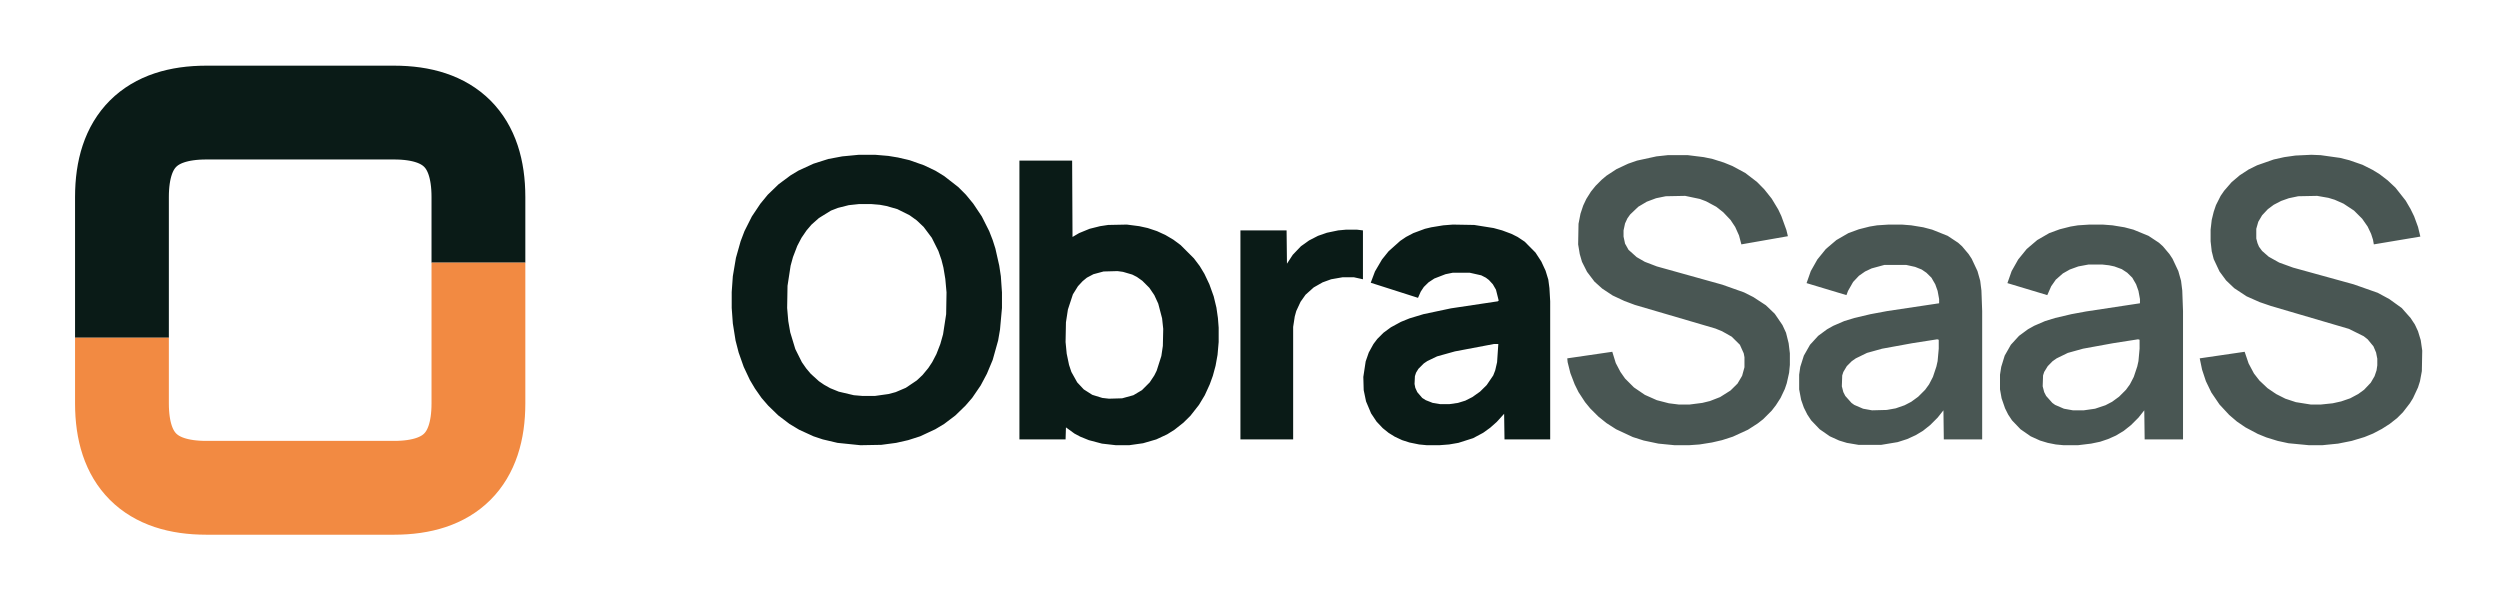
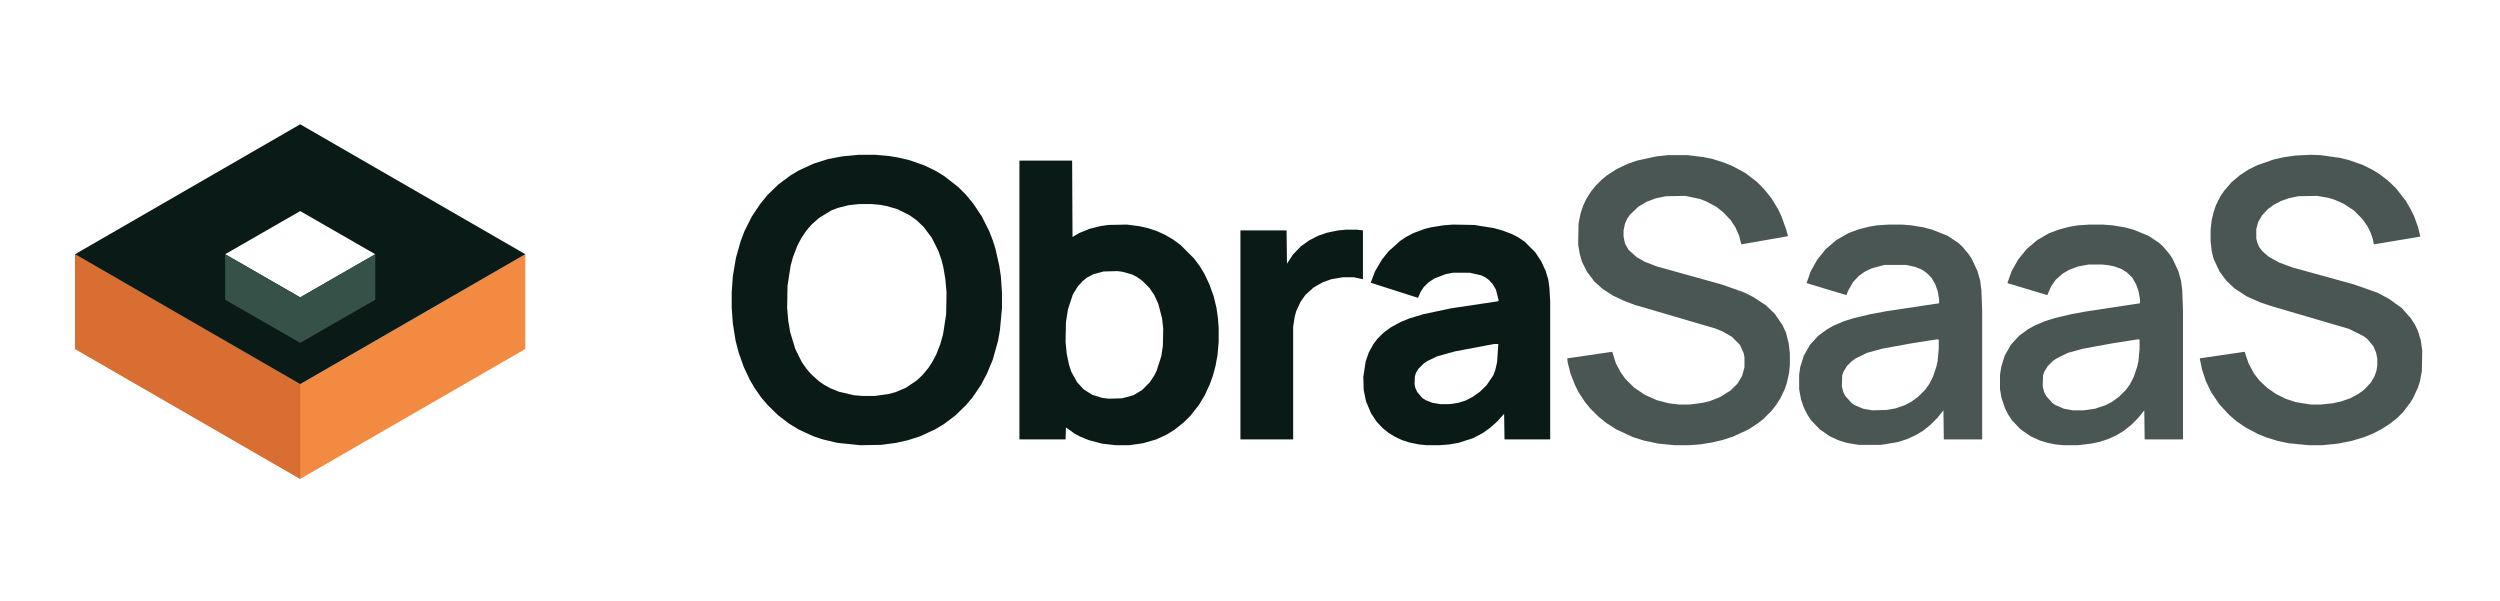
<svg xmlns="http://www.w3.org/2000/svg" viewBox="0 0 266.5 64" role="img" aria-labelledby="title desc">
-   <g fill="none" stroke-linecap="butt" stroke-linejoin="round" stroke-width="10">
-     <path d="M13 36V21Q13 12 22 12H42Q51 12 51 21V28" stroke="#0A1B17" />
-     <path d="M51 28V43Q51 52 42 52H22Q13 52 13 43V36" stroke="#F28A42" />
+   <g transform="translate(0 3)">
+     <path d="M8 24.1L32 37.95L56 24.1V34.2L32 48.05L8 34.2Z" fill="#F28A42" />
+     <path d="M8 24.1L32 37.95V48.05L8 34.2Z" fill="#D96E32" />
+     <path d="M32 10.25L56 24.1L32 37.95L8 24.1ZM32 19.5L40 24.1L32 28.7L24 24.1Z" fill="#0A1B17" fill-rule="evenodd" />
+     <path d="M24 24.1L32 28.7L40 24.1V28.95L32 33.55L24 28.95Z" fill="#365148" />
  </g>
  <path d="M159.72 36.67L159.59 38.61L159.39 39.48L159.18 40.02L158.48 41.05L157.77 41.75L156.95 42.33L156.2 42.71L155.42 42.95L154.51 43.08L153.52 43.08L152.73 42.95L151.99 42.66L151.61 42.42L151.08 41.8L150.87 41.34L150.79 40.93L150.83 40.1L150.95 39.73L151.2 39.32L151.78 38.74L152.15 38.49L153.19 37.99L155.09 37.46L159.26 36.67ZM117.64 28.94L119.13 28.9L119.71 28.98L120.7 29.27L121.19 29.52L121.77 29.93L122.52 30.68L123.05 31.46L123.47 32.37L123.88 33.94L124 35.06L123.96 36.88L123.8 37.95L123.3 39.52L123.05 40.02L122.56 40.76L121.73 41.59L120.82 42.13L119.62 42.46L118.22 42.5L117.51 42.42L116.44 42.09L115.53 41.51L114.83 40.76L114.21 39.65L113.96 38.9L113.71 37.7L113.59 36.46L113.63 34.36L113.84 32.99L114.37 31.38L114.91 30.51L115.41 29.97L115.86 29.6L116.56 29.23ZM145.29 24.56L144.63 24.48L143.51 24.48L142.65 24.56L141.45 24.81L140.5 25.14L139.55 25.63L138.68 26.25L137.81 27.16L137.19 28.11L137.15 24.56L132.23 24.56L132.23 46.84L137.85 46.84L137.85 34.85L138.02 33.74L138.18 33.16L138.64 32.17L139.17 31.42L140.04 30.64L140.99 30.1L141.9 29.77L143.1 29.56L144.34 29.56L145.29 29.77ZM149.26 25.68L148.02 26.79L147.32 27.66L146.57 28.94L146.12 30.14L151.16 31.75L151.45 31.09L151.78 30.59L152.28 30.1L152.9 29.69L154.09 29.23L154.88 29.07L156.66 29.07L157.9 29.35L158.39 29.6L158.72 29.85L159.14 30.31L159.47 30.88L159.76 32.04L159.67 32.12L154.67 32.87L151.74 33.49L150.25 33.94L149.34 34.31L148.27 34.89L147.48 35.47L146.82 36.13L146.41 36.67L145.91 37.58L145.58 38.53L145.33 40.18L145.37 41.59L145.62 42.79L146.16 44.07L146.74 44.94L147.4 45.64L148.02 46.14L148.68 46.55L149.47 46.92L150.25 47.17L151.28 47.38L152.11 47.46L153.43 47.46L154.47 47.38L155.46 47.21L157.03 46.71L158.1 46.14L158.85 45.6L159.55 44.98L160.34 44.11L160.38 46.84L165.25 46.84L165.25 32.12L165.17 30.72L165.05 29.81L164.76 28.86L164.3 27.87L163.68 26.92L162.53 25.76L161.78 25.26L161.12 24.93L160.13 24.56L159.22 24.31L157.15 23.98L154.88 23.94L153.85 24.02L152.57 24.23L151.9 24.39L150.66 24.85L149.88 25.26ZM90.48 21.87L91.6 21.75L92.84 21.75L93.79 21.83L94.49 21.96L95.65 22.29L96.97 22.95L97.72 23.49L98.46 24.19L99.33 25.35L100.03 26.75L100.36 27.7L100.57 28.53L100.77 29.73L100.9 31.17L100.86 33.49L100.53 35.64L100.24 36.67L99.82 37.75L99.37 38.61L98.96 39.23L98.34 39.98L97.72 40.56L96.56 41.34L95.48 41.8L94.74 42L93.25 42.21L91.97 42.21L91.02 42.13L89.41 41.75L88.5 41.38L87.84 41.01L87.3 40.64L86.43 39.85L85.94 39.27L85.48 38.61L84.78 37.21L84.24 35.43L84.03 34.23L83.91 32.83L83.95 30.47L84.28 28.32L84.53 27.41L84.99 26.21L85.44 25.35L85.98 24.56L86.51 23.94L87.3 23.24L88.58 22.45L89.33 22.16ZM108.67 17.12L108.67 46.84L113.59 46.84L113.63 45.56L114.54 46.22L115.16 46.55L116.07 46.92L117.47 47.29L118.96 47.46L120.37 47.46L121.85 47.25L123.26 46.84L124.42 46.3L125.2 45.81L126.15 45.06L126.9 44.32L127.81 43.16L128.43 42.13L128.96 40.97L129.29 40.06L129.58 38.99L129.79 37.83L129.91 36.46L129.91 34.93L129.83 33.9L129.67 32.79L129.38 31.59L128.92 30.31L128.39 29.19L127.89 28.36L127.27 27.54L125.86 26.13L125.08 25.55L124.25 25.06L123.34 24.64L122.35 24.31L121.44 24.11L120.12 23.94L118.13 23.98L117.27 24.11L116.15 24.39L115.03 24.85L114.33 25.26L114.29 17.12ZM89.78 16.67L88.29 16.95L86.72 17.45L85.11 18.19L84.28 18.69L83 19.64L81.84 20.76L81.06 21.71L80.15 23.07L79.36 24.64L78.95 25.72L78.45 27.49L78.12 29.44L78 31.13L78 32.83L78.12 34.48L78.41 36.3L78.74 37.58L79.28 39.11L79.94 40.51L80.48 41.42L81.18 42.42L81.89 43.24L82.96 44.28L84.16 45.19L85.19 45.81L86.72 46.51L87.71 46.84L89.28 47.21L91.72 47.46L93.95 47.42L95.53 47.21L96.81 46.92L98.09 46.51L99.7 45.76L100.65 45.19L101.85 44.28L102.92 43.24L103.63 42.42L104.54 41.09L105.2 39.85L105.82 38.37L106.4 36.3L106.6 35.14L106.81 32.83L106.81 31.17L106.69 29.44L106.52 28.32L106.11 26.5L105.82 25.59L105.45 24.64L104.66 23.07L103.75 21.71L102.97 20.76L102.14 19.93L100.65 18.77L99.7 18.19L98.5 17.62L96.97 17.08L95.73 16.79L94.7 16.62L93.29 16.5L91.56 16.5Z" fill="#0A1B17" fill-rule="evenodd" />
  <path d="M228.08 36.22L228.08 37.17L227.96 38.49L227.83 39.07L227.46 40.18L227.05 40.97L226.63 41.55L225.89 42.29L225.15 42.83L224.44 43.2L223.33 43.57L222.13 43.74L220.97 43.74L220.02 43.57L219.07 43.16L218.78 42.95L218.12 42.21L217.91 41.8L217.75 41.18L217.79 40.02L217.91 39.65L218.29 39.03L218.82 38.49L219.24 38.2L220.43 37.62L222.05 37.17L225.23 36.59L227.92 36.17ZM206.67 36.22L206.67 37.17L206.55 38.49L206.42 39.07L206.05 40.18L205.64 40.97L205.22 41.55L204.48 42.29L203.74 42.83L203.03 43.2L202.08 43.53L201.13 43.7L199.56 43.74L198.61 43.57L197.66 43.16L197.37 42.95L196.71 42.21L196.5 41.8L196.34 41.18L196.38 40.02L196.5 39.65L196.87 39.03L197.41 38.49L197.83 38.2L199.02 37.62L200.64 37.17L203.82 36.59L206.51 36.17ZM217.17 25.59L216.05 26.54L215.14 27.66L214.44 28.9L213.99 30.18L218.24 31.46L218.66 30.51L219.15 29.81L219.9 29.15L220.64 28.73L221.55 28.4L222.63 28.2L224.11 28.2L224.82 28.28L225.39 28.4L226.18 28.69L226.76 29.07L227.3 29.6L227.71 30.31L227.96 31.01L228.12 31.88L228.12 32.33L222.38 33.2L220.81 33.49L219.07 33.9L218 34.23L216.84 34.73L216.18 35.1L215.23 35.8L214.36 36.75L213.7 37.91L213.33 39.11L213.2 39.94L213.2 41.51L213.37 42.46L213.74 43.53L214.07 44.19L214.48 44.81L215.39 45.76L216.47 46.51L217.46 46.96L218.29 47.21L219.15 47.38L219.98 47.46L221.51 47.46L222.91 47.29L223.87 47.09L224.73 46.8L225.56 46.43L226.39 45.93L227.17 45.31L227.96 44.52L228.58 43.74L228.62 46.84L232.71 46.84L232.71 33.16L232.63 30.97L232.5 29.93L232.21 28.9L231.59 27.58L231.26 27.08L230.56 26.25L230.15 25.88L229.03 25.14L227.42 24.48L226.47 24.23L225.19 24.02L224.15 23.94L222.75 23.94L221.51 24.02L220.72 24.15L219.57 24.44L218.45 24.85ZM195.76 25.59L194.64 26.54L193.73 27.66L193.03 28.9L192.58 30.18L196.83 31.46L197 31.01L197.54 30.06L198.16 29.4L198.82 28.94L199.52 28.61L200.88 28.24L203.2 28.24L204.15 28.45L204.85 28.73L205.35 29.07L205.89 29.6L206.3 30.31L206.55 31.01L206.71 31.88L206.71 32.33L201.17 33.16L199.4 33.49L197.66 33.9L196.59 34.23L195.43 34.73L194.77 35.1L193.82 35.8L192.95 36.75L192.29 37.91L191.91 39.11L191.79 39.94L191.79 41.51L192 42.62L192.29 43.45L192.66 44.19L193.07 44.81L193.98 45.76L195.06 46.51L196.05 46.96L196.87 47.21L198.11 47.42L200.55 47.42L202.29 47.13L203.32 46.8L204.23 46.38L204.98 45.93L205.76 45.31L206.55 44.52L207.17 43.74L207.21 46.84L211.3 46.84L211.3 33.16L211.22 30.97L211.09 29.93L210.8 28.9L210.18 27.58L209.85 27.08L209.15 26.25L208.74 25.88L207.62 25.14L205.97 24.48L205.02 24.23L203.74 24.02L202.74 23.94L201.34 23.94L200.1 24.02L199.31 24.15L198.16 24.44L197.04 24.85ZM176.58 16.67L174.51 17.12L173.56 17.45L172.32 18.03L171.25 18.73L170.75 19.15L170.09 19.81L169.59 20.43L169.1 21.21L168.77 21.91L168.48 22.78L168.27 23.86L168.23 26.05L168.4 27.08L168.64 27.91L169.18 28.98L169.97 30.02L170.79 30.76L171.91 31.5L173.15 32.08L174.27 32.5L182.86 35.02L183.57 35.31L184.6 35.89L185.47 36.75L185.88 37.66L185.96 38.08L185.96 39.15L185.71 40.06L185.22 40.89L184.47 41.63L183.36 42.33L182.28 42.75L181.46 42.95L180.13 43.12L178.94 43.12L177.9 42.99L176.62 42.66L175.34 42.09L174.18 41.3L173.23 40.35L172.74 39.65L172.24 38.7L171.87 37.5L167.07 38.2L167.11 38.61L167.4 39.77L167.86 40.97L168.27 41.8L168.97 42.87L169.51 43.53L170.38 44.4L171.25 45.1L172.28 45.76L174.06 46.59L175.22 46.96L176.79 47.29L178.52 47.46L180.05 47.46L181.17 47.38L182.49 47.17L183.57 46.92L184.72 46.55L186.33 45.81L187.37 45.14L187.95 44.69L188.86 43.78L189.31 43.2L189.81 42.42L190.26 41.47L190.47 40.85L190.72 39.73L190.8 38.9L190.8 37.66L190.67 36.59L190.39 35.47L190.01 34.65L189.19 33.45L188.24 32.54L186.91 31.67L185.92 31.17L183.61 30.35L176.62 28.4L175.34 27.91L174.47 27.41L173.6 26.63L173.23 25.97L173.07 25.22L173.07 24.56L173.23 23.82L173.48 23.28L173.77 22.87L174.64 22.04L175.55 21.5L176.54 21.13L177.57 20.92L179.64 20.88L181.21 21.21L181.87 21.46L182.95 22.04L183.69 22.62L184.47 23.44L184.97 24.19L185.38 25.1L185.63 26.05L190.59 25.18L190.43 24.52L189.89 23.03L189.56 22.33L188.86 21.17L188.07 20.18L187.29 19.39L186.05 18.44L184.68 17.7L183.77 17.33L182.57 16.95L181.62 16.75L179.93 16.54L177.78 16.54ZM244.7 16.58L243.5 16.75L242.38 17L240.61 17.62L239.7 18.07L238.75 18.69L237.88 19.43L237.09 20.34L236.72 20.88L236.22 21.87L235.98 22.58L235.77 23.44L235.65 24.48L235.65 25.72L235.77 26.79L235.98 27.62L236.6 28.94L237.3 29.89L238.17 30.72L239.49 31.59L240.89 32.21L242.09 32.62L250.4 35.06L251.97 35.84L252.39 36.17L253.01 36.92L253.29 37.58L253.42 38.24L253.42 38.94L253.34 39.48L253.13 40.1L252.72 40.8L252.01 41.55L251.39 42L250.53 42.46L249.57 42.79L248.67 42.99L247.43 43.12L246.31 43.12L244.74 42.87L243.62 42.5L242.63 42L241.72 41.38L240.85 40.56L240.27 39.81L239.7 38.74L239.28 37.5L234.49 38.2L234.74 39.4L235.15 40.64L235.73 41.84L236.6 43.12L237.63 44.23L238.46 44.94L239.37 45.56L240.69 46.26L241.6 46.63L242.8 47L243.95 47.25L246.14 47.46L247.55 47.46L249.24 47.29L250.69 47L252.05 46.59L252.96 46.22L253.91 45.72L254.74 45.19L255.53 44.57L256.15 43.95L256.89 42.99L257.22 42.46L257.76 41.3L257.97 40.64L258.17 39.56L258.21 37.37L258.05 36.26L257.76 35.31L257.43 34.6L256.97 33.9L256.02 32.83L254.7 31.88L253.46 31.21L250.9 30.31L244.45 28.53L242.96 27.99L241.85 27.37L241.14 26.75L240.81 26.3L240.65 25.92L240.52 25.43L240.52 24.39L240.73 23.65L241.14 22.95L241.76 22.29L242.38 21.83L243.17 21.42L243.99 21.13L244.99 20.92L247.01 20.88L248.21 21.09L248.87 21.29L249.82 21.71L250.94 22.45L251.81 23.32L252.39 24.15L252.76 24.93L252.96 25.55L253.05 26.05L258.01 25.22L257.76 24.19L257.35 23.07L256.97 22.29L256.44 21.38L255.36 20.01L254.53 19.23L253.67 18.57L252.92 18.11L251.85 17.57L250.44 17.08L249.45 16.83L247.38 16.54L246.39 16.5Z" fill="#0A1B17" fill-rule="evenodd" opacity="0.74" />
</svg>
